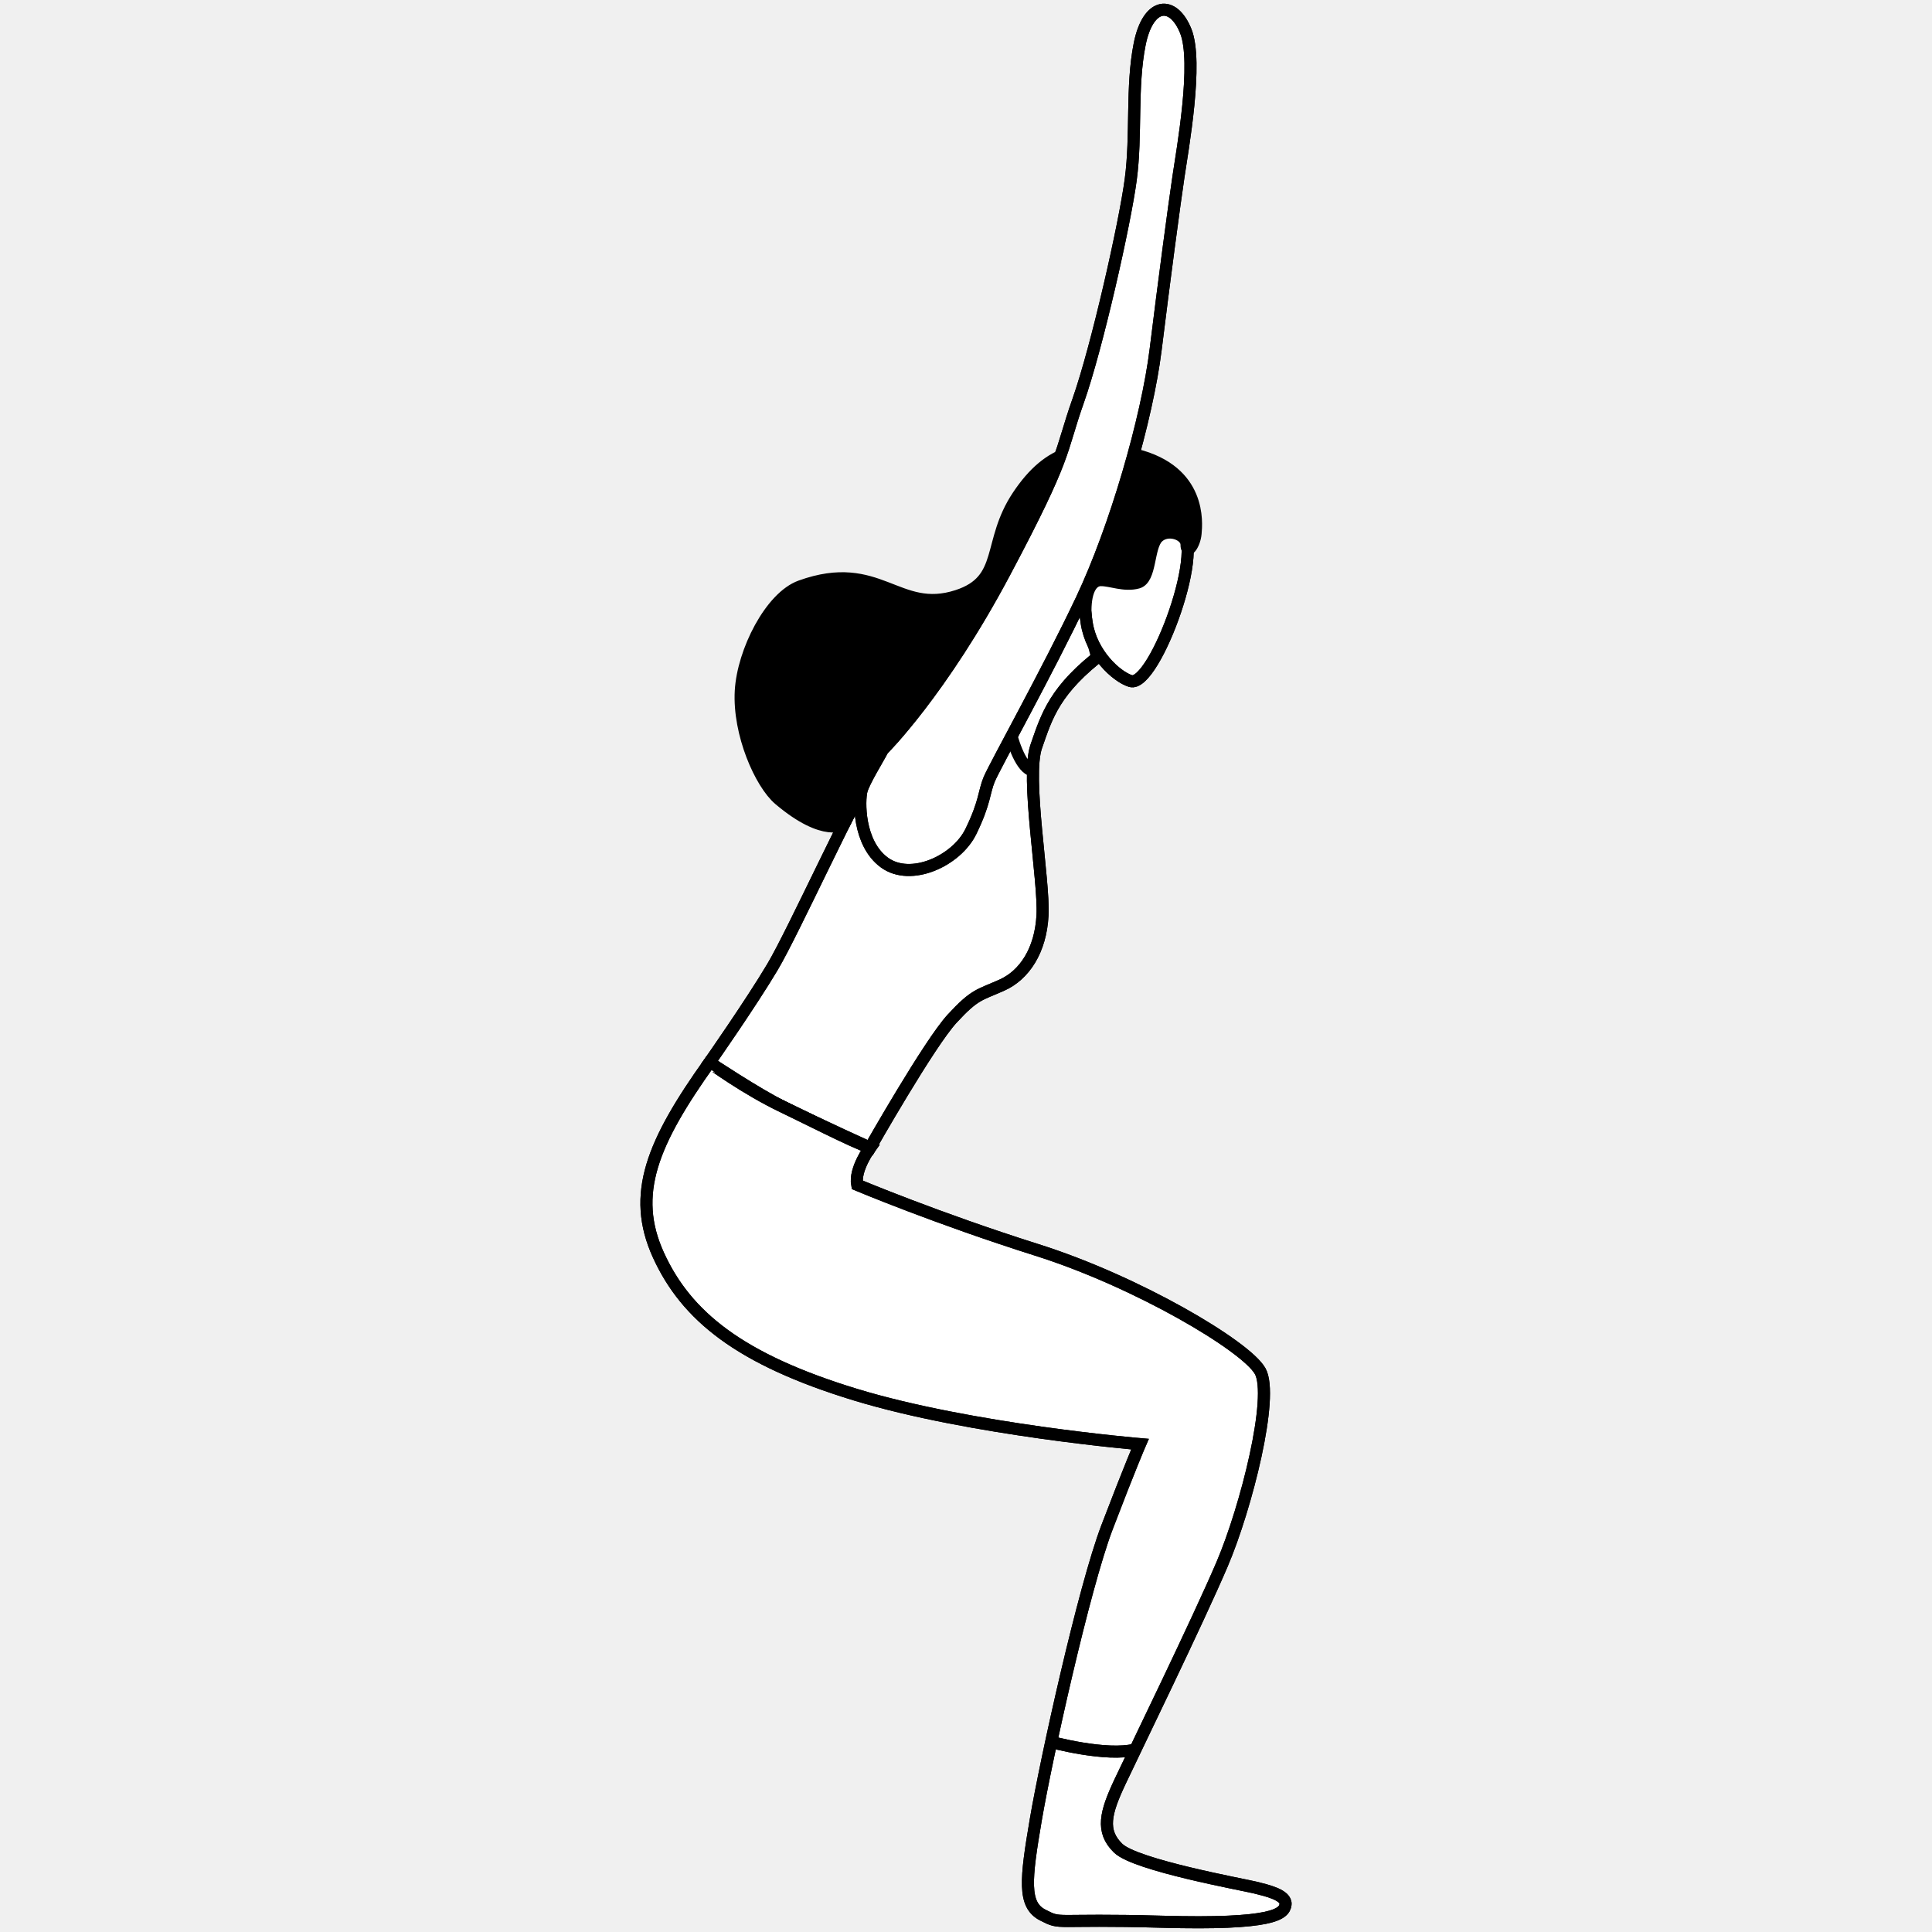
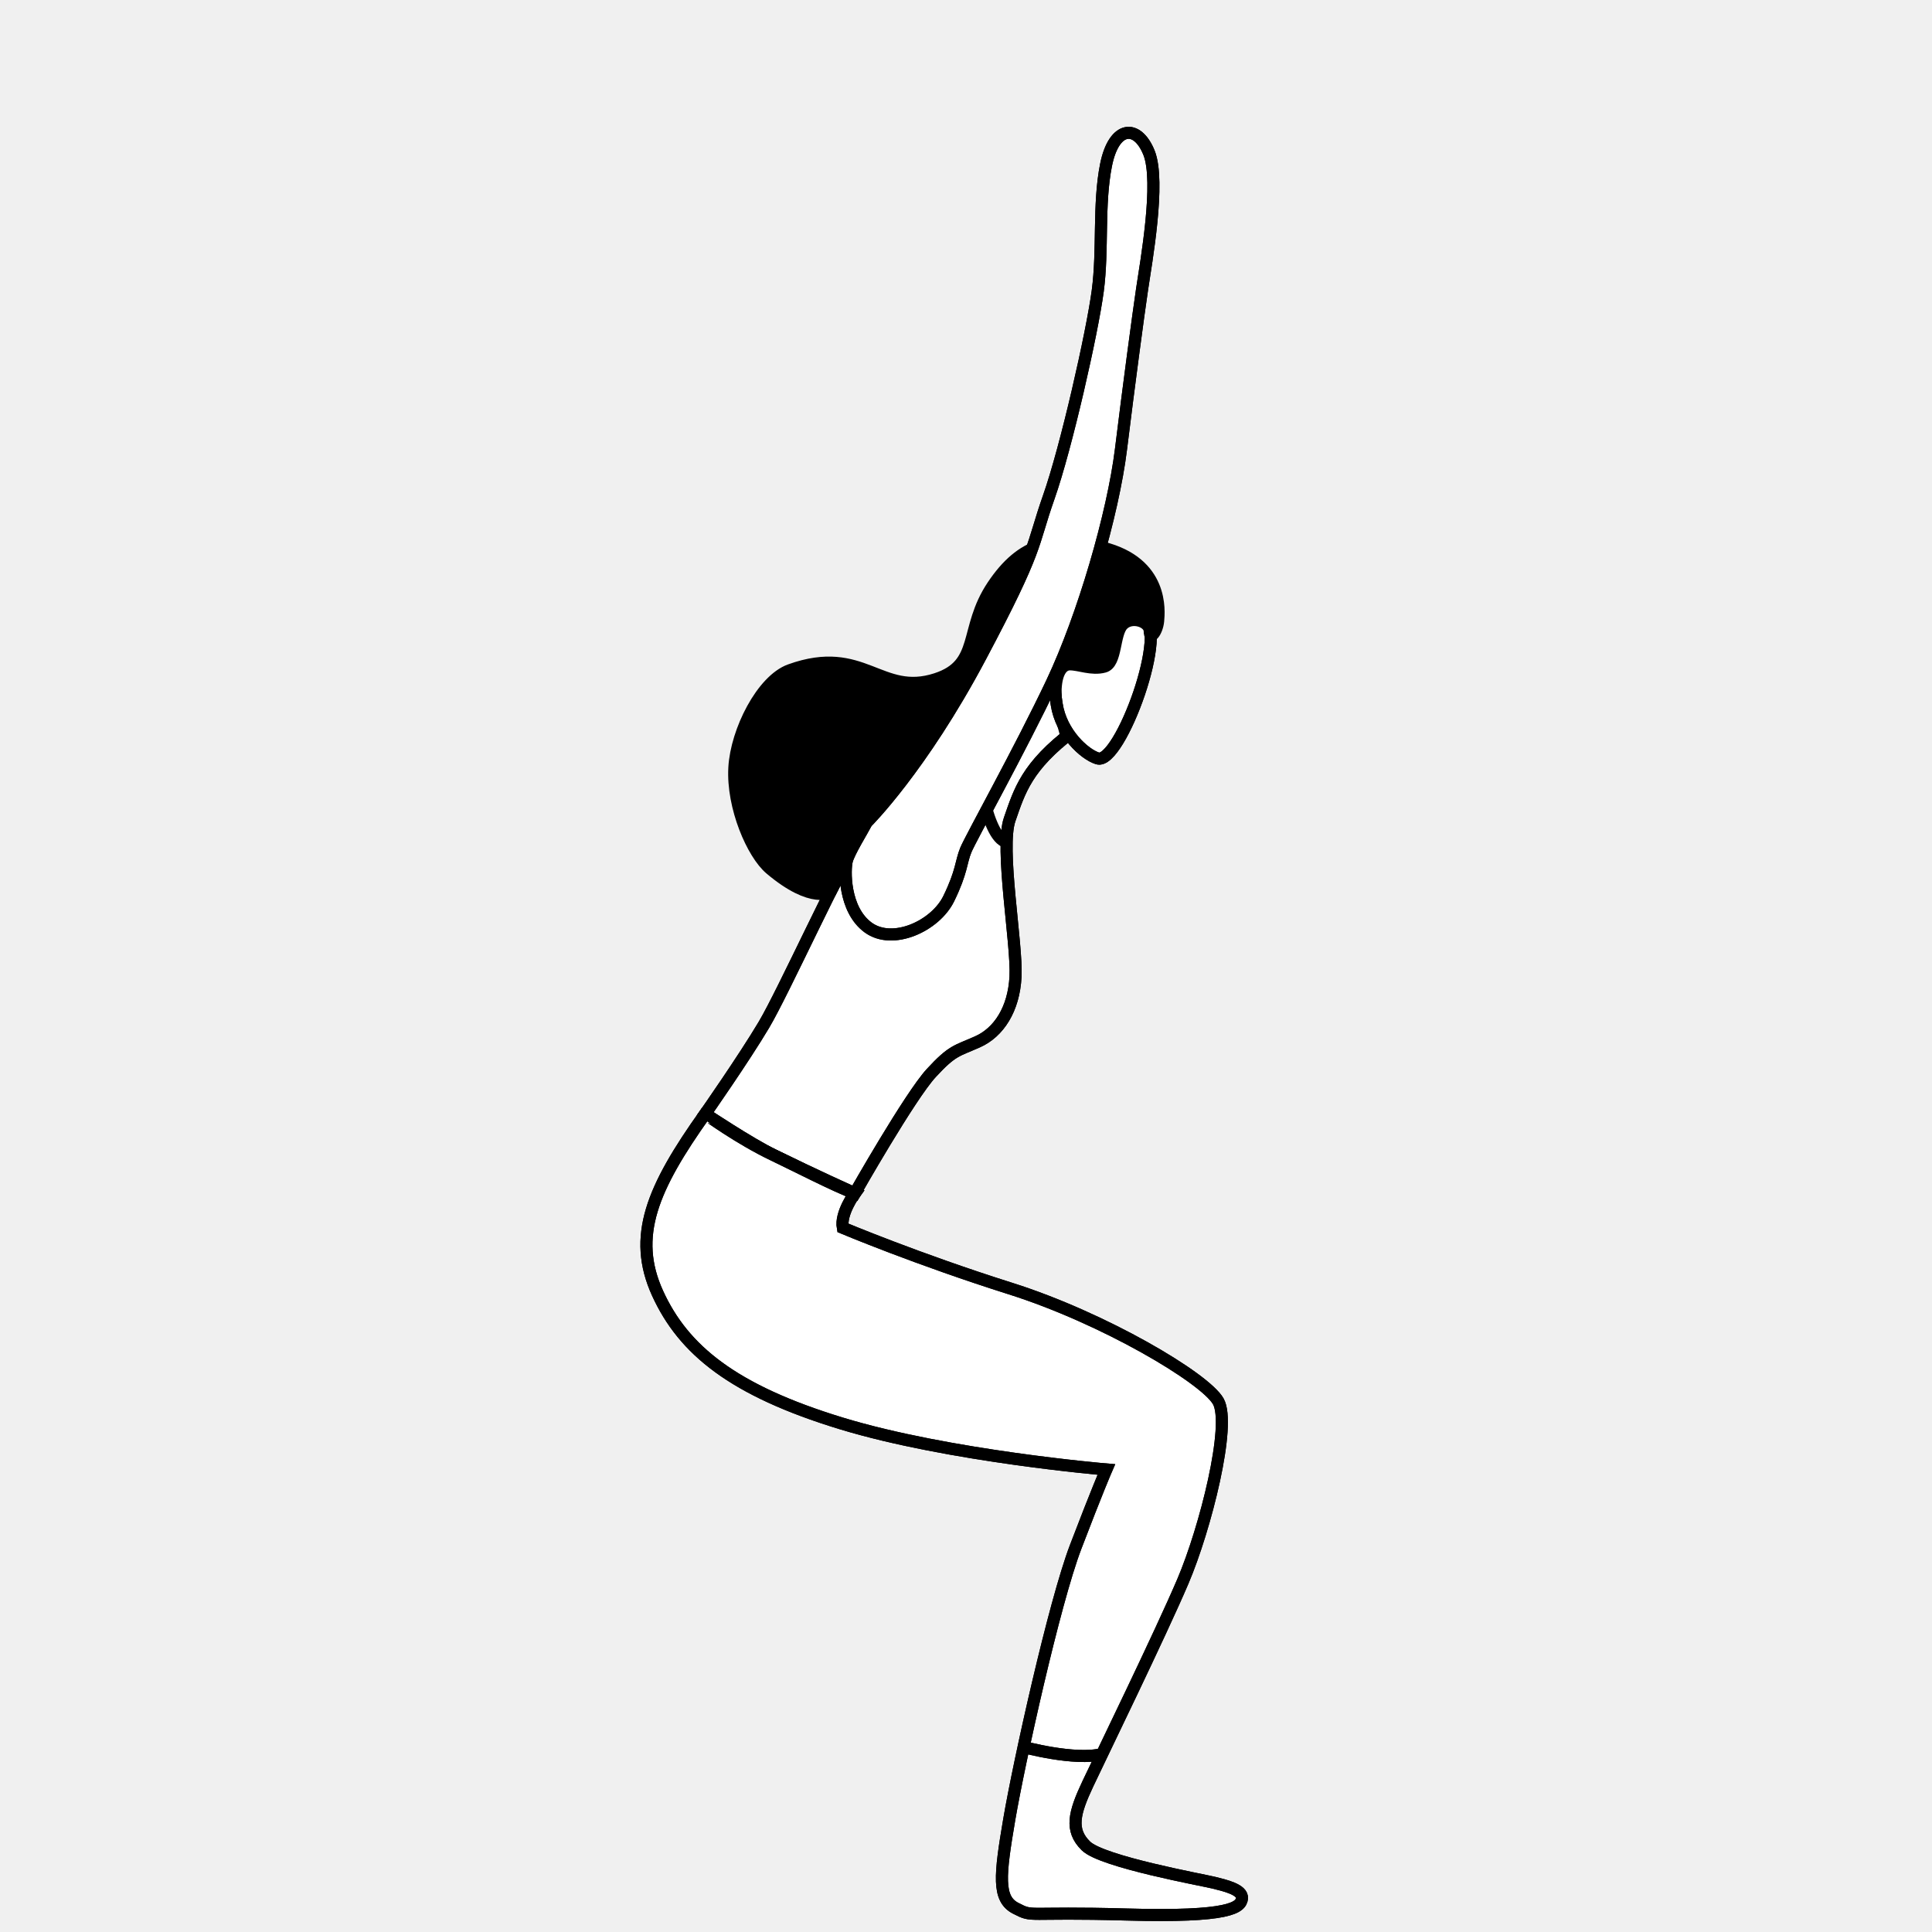
<svg xmlns="http://www.w3.org/2000/svg" width="800" height="800" viewBox="0 0 800 800" fill="none">
  <g clip-path="url(#clip0_298_12113)">
-     <path d="M324.22 458.315C342.068 467.044 360.273 475.259 360.273 475.259C360.273 475.259 384.807 432.05 394.255 421.806C403.701 411.568 405.414 412.131 414.821 407.94C424.231 403.747 430.924 393.519 431.681 378.996C432.44 364.472 424.651 321.886 429.084 309.106C433.517 296.326 436.661 285.516 457.249 269.923L451.715 240.216C451.715 240.216 378.36 289.92 365.528 311.069C352.699 332.217 328.708 385.539 319.852 400.435C310.998 415.331 293.782 439.941 293.782 439.941C293.782 439.941 313.69 453.168 324.22 458.315Z" fill="white" stroke="black" stroke-width="5" stroke-miterlimit="10" />
-     <path d="M324.22 458.315C342.068 467.044 360.273 475.259 360.273 475.259C360.273 475.259 384.807 432.05 394.255 421.806C403.701 411.568 405.414 412.131 414.821 407.94C424.231 403.747 430.924 393.519 431.681 378.996C432.44 364.472 424.651 321.886 429.084 309.106C433.517 296.326 436.661 285.516 457.249 269.923L451.715 240.216C451.715 240.216 378.36 289.92 365.528 311.069C352.699 332.217 328.708 385.539 319.852 400.435C310.998 415.331 293.782 439.941 293.782 439.941C293.782 439.941 313.69 453.168 324.22 458.315Z" stroke="black" stroke-width="5" stroke-miterlimit="10" />
-     <path d="M449.117 247.543C448.394 240.656 451.555 236.326 453.496 228.96C456.566 217.261 475.039 214.768 487.942 218.811C500.838 222.855 478.044 285.112 468.136 282.006C462.269 280.168 451.931 270.751 449.974 257.916C448.848 250.535 449.117 247.543 449.117 247.543Z" fill="white" stroke="black" stroke-width="5" stroke-miterlimit="10" />
-     <path d="M449.117 247.543C448.394 240.656 451.555 236.326 453.496 228.96C456.566 217.261 475.039 214.768 487.942 218.811C500.838 222.855 478.044 285.112 468.136 282.006C462.269 280.168 451.931 270.751 449.974 257.916C448.848 250.535 449.117 247.543 449.117 247.543Z" stroke="black" stroke-width="5" stroke-miterlimit="10" />
-     <path d="M414.585 283.978C414.585 283.978 418.859 319.274 428.541 319.274" stroke="black" stroke-width="5" stroke-miterlimit="10" />
-     <path d="M324.22 458.315C333.118 462.545 352.418 472.48 360.273 475.259C360.273 475.259 353.708 484.146 354.942 490.598C354.942 490.598 387.995 504.501 429.413 517.587C470.832 530.673 515.851 557.298 521.775 567.695C527.697 578.088 516.065 624.234 506.048 647.702C496.032 671.171 469.883 724.809 463.818 737.684C457.754 750.555 455.727 758.223 463.009 765.301C470.293 772.376 515.093 780.423 519.777 781.603C524.461 782.782 532.789 784.615 532.306 788.618C531.824 792.62 527.141 797.04 481.095 795.746C435.053 794.453 439.918 797.162 431.748 792.961C423.578 788.767 424.65 778.403 428.922 753.378C433.193 728.353 448.815 657.51 458.424 632.346C468.04 607.18 472.05 597.988 472.05 597.988C472.05 597.988 402.119 592.107 354.218 577.496C306.318 562.881 284.145 544.937 272.637 519.692C261.129 494.447 270.22 473.036 293.783 439.939C293.784 439.939 308.777 450.971 324.22 458.315Z" fill="white" stroke="black" stroke-width="5" stroke-miterlimit="10" />
-     <path d="M324.22 458.315C333.118 462.545 352.418 472.48 360.273 475.259C360.273 475.259 353.708 484.146 354.942 490.598C354.942 490.598 387.995 504.501 429.413 517.587C470.832 530.673 515.851 557.298 521.775 567.695C527.697 578.088 516.065 624.234 506.048 647.702C496.032 671.171 469.883 724.809 463.818 737.684C457.754 750.555 455.727 758.223 463.009 765.301C470.293 772.376 515.093 780.423 519.777 781.603C524.461 782.782 532.789 784.615 532.306 788.618C531.824 792.62 527.141 797.04 481.095 795.746C435.053 794.453 439.918 797.162 431.748 792.961C423.578 788.767 424.65 778.403 428.922 753.378C433.193 728.353 448.815 657.51 458.424 632.346C468.04 607.18 472.05 597.988 472.05 597.988C472.05 597.988 402.119 592.107 354.218 577.496C306.318 562.881 284.145 544.937 272.637 519.692C261.129 494.447 270.22 473.036 293.783 439.939C293.784 439.939 308.777 450.971 324.22 458.315Z" stroke="black" stroke-width="5" stroke-miterlimit="10" />
-     <path d="M434.596 721.151C434.596 721.151 458.227 727.634 470.313 724.402Z" fill="white" />
-     <path d="M434.596 721.151C434.596 721.151 458.227 727.634 470.313 724.402" stroke="black" stroke-width="5" stroke-miterlimit="10" />
-     <path d="M434.596 721.151C434.596 721.151 458.227 727.634 470.313 724.402" stroke="black" stroke-width="5" stroke-miterlimit="10" />
-     <path d="M449.483 254.277C449.191 245.403 451.658 240.278 455.787 240.216C459.912 240.155 465.562 242.762 471.103 241.242C476.642 239.723 475.284 226.688 479.302 222.557C483.323 218.43 491.318 221.148 491.312 225.49C491.306 229.836 494.62 225.736 495.059 220.927C495.466 216.521 497.443 195.126 470.403 188.34C448.562 182.861 434.478 185.953 421.559 205.286C408.641 224.622 416.456 240.206 396.403 246.741C371.597 254.819 364.102 231.03 331.516 242.762C319.066 247.247 307.675 269.753 306.749 286.103C305.756 303.67 314.867 324.442 322.717 331.074C341.617 347.042 349.534 341.169 349.534 341.169L365.53 310.44C365.53 310.44 421.45 264.964 434.656 256.615C447.864 248.264 449.483 254.277 449.483 254.277Z" fill="black" stroke="black" stroke-width="5" stroke-miterlimit="10" />
-     <path d="M365.53 310.438C363.575 314.226 357.785 323.455 356.742 327.368C355.7 331.281 355.235 349.098 366.187 357.141C377.143 365.184 396.1 356.44 402.012 344.324C407.919 332.213 407.387 328.124 409.589 322.758C411.793 317.391 433.907 277.779 447.863 248.265C461.817 218.75 475.003 173.356 478.539 144.679C482.075 116.002 486.199 85.15 487.941 73.418C489.676 61.687 496.169 25.735 490.996 12.86C485.82 -0.01 475.426 0.652 471.907 18.325C468.387 35.998 470.67 55.876 468.221 74.29C465.781 92.7 454.262 143.807 446.443 165.966C438.622 188.126 442.318 187.518 416.029 237.007C389.742 286.496 365.53 310.438 365.53 310.438Z" fill="white" stroke="black" stroke-width="5" stroke-miterlimit="10" />
-     <path d="M365.53 310.438C363.575 314.226 357.785 323.455 356.742 327.368C355.7 331.281 355.235 349.098 366.187 357.141C377.143 365.184 396.1 356.44 402.012 344.324C407.919 332.213 407.387 328.124 409.589 322.758C411.793 317.391 433.907 277.779 447.863 248.265C461.817 218.75 475.003 173.356 478.539 144.679C482.075 116.002 486.199 85.15 487.941 73.418C489.676 61.687 496.169 25.735 490.996 12.86C485.82 -0.01 475.426 0.652 471.907 18.325C468.387 35.998 470.67 55.876 468.221 74.29C465.781 92.7 454.262 143.807 446.443 165.966C438.622 188.126 442.318 187.518 416.029 237.007C389.742 286.496 365.53 310.438 365.53 310.438Z" stroke="black" stroke-width="5" stroke-miterlimit="10" />
+     <path d="M320.366 478.329C336.997 486.463 353.961 494.118 353.961 494.118C353.961 494.118 376.823 453.854 385.627 444.308C394.429 434.768 396.026 435.293 404.792 431.387C413.56 427.48 419.797 417.949 420.502 404.416C421.21 390.882 413.952 351.198 418.082 339.289C422.213 327.38 425.143 317.307 444.328 302.777L439.171 275.095C439.171 275.095 370.816 321.411 358.858 341.119C346.904 360.825 324.548 410.513 316.295 424.394C308.045 438.274 292.002 461.207 292.002 461.207C292.002 461.207 310.553 473.533 320.366 478.329Z" fill="white" stroke="black" stroke-width="5" stroke-miterlimit="10" />
+     <path d="M320.366 478.329C336.997 486.463 353.961 494.118 353.961 494.118C353.961 494.118 376.823 453.854 385.627 444.308C394.429 434.768 396.026 435.293 404.792 431.387C413.56 427.48 419.797 417.949 420.502 404.416C421.21 390.882 413.952 351.198 418.082 339.289C422.213 327.38 425.143 317.307 444.328 302.777L439.171 275.095C439.171 275.095 370.816 321.411 358.858 341.119C346.904 360.825 324.548 410.513 316.295 424.394C308.045 438.274 292.002 461.207 292.002 461.207C292.002 461.207 310.553 473.533 320.366 478.329Z" stroke="black" stroke-width="5" stroke-miterlimit="10" />
+     <path d="M436.75 281.922C436.076 275.505 439.022 271.47 440.831 264.606C443.691 253.704 460.905 251.381 472.929 255.149C484.946 258.917 463.705 316.931 454.473 314.037C449.006 312.324 439.372 303.549 437.549 291.588C436.499 284.71 436.75 281.922 436.75 281.922Z" fill="white" stroke="black" stroke-width="5" stroke-miterlimit="10" />
+     <path d="M436.75 281.922C436.076 275.505 439.022 271.47 440.831 264.606C443.691 253.704 460.905 251.381 472.929 255.149C484.946 258.917 463.705 316.931 454.473 314.037C449.006 312.324 439.372 303.549 437.549 291.588C436.499 284.71 436.75 281.922 436.75 281.922Z" stroke="black" stroke-width="5" stroke-miterlimit="10" />
+     <path d="M404.572 315.874C404.572 315.874 408.555 348.764 417.577 348.764" stroke="black" stroke-width="5" stroke-miterlimit="10" />
+     <path d="M320.366 478.329C328.657 482.27 346.642 491.528 353.962 494.118C353.962 494.118 347.844 502.399 348.994 508.411C348.994 508.411 379.794 521.367 418.389 533.561C456.985 545.755 498.936 570.565 504.456 580.254C509.974 589.938 499.135 632.939 489.801 654.808C480.468 676.677 456.101 726.659 450.449 738.657C444.799 750.651 442.91 757.796 449.695 764.392C456.483 770.984 498.229 778.483 502.594 779.582C506.959 780.681 514.719 782.389 514.269 786.119C513.82 789.849 509.456 793.967 466.549 792.761C423.645 791.557 428.178 794.081 420.565 790.166C412.952 786.258 413.951 776.6 417.932 753.281C421.912 729.962 436.469 663.947 445.423 640.498C454.383 617.048 458.12 608.482 458.12 608.482C458.12 608.482 392.955 603.002 348.319 589.387C303.684 575.768 283.022 559.047 272.298 535.522C261.575 511.998 270.046 492.046 292.003 461.205C292.004 461.205 305.975 471.485 320.366 478.329Z" fill="white" stroke="black" stroke-width="5" stroke-miterlimit="10" />
+     <path d="M320.366 478.329C328.657 482.27 346.642 491.528 353.962 494.118C353.962 494.118 347.844 502.399 348.994 508.411C348.994 508.411 379.794 521.367 418.389 533.561C456.985 545.755 498.936 570.565 504.456 580.254C509.974 589.938 499.135 632.939 489.801 654.808C480.468 676.677 456.101 726.659 450.449 738.657C444.799 750.651 442.91 757.796 449.695 764.392C456.483 770.984 498.229 778.483 502.594 779.582C506.959 780.681 514.719 782.389 514.269 786.119C513.82 789.849 509.456 793.967 466.549 792.761C423.645 791.557 428.178 794.081 420.565 790.166C412.952 786.258 413.951 776.6 417.932 753.281C421.912 729.962 436.469 663.947 445.423 640.498C454.383 617.048 458.12 608.482 458.12 608.482C458.12 608.482 392.955 603.002 348.319 589.387C303.684 575.768 283.022 559.047 272.298 535.522C261.575 511.998 270.046 492.046 292.003 461.205C292.004 461.205 305.975 471.485 320.366 478.329Z" stroke="black" stroke-width="5" stroke-miterlimit="10" />
+     <path d="M423.219 723.251C423.219 723.251 445.239 729.292 456.501 726.28Z" fill="white" />
+     <path d="M423.219 723.251C423.219 723.251 445.239 729.292 456.501 726.28" stroke="black" stroke-width="5" stroke-miterlimit="10" />
+     <path d="M423.219 723.251C423.219 723.251 445.239 729.292 456.501 726.28" stroke="black" stroke-width="5" stroke-miterlimit="10" />
+     <path d="M437.091 288.197C436.819 279.928 439.118 275.152 442.966 275.094C446.81 275.038 452.074 277.467 457.238 276.051C462.399 274.635 461.134 262.489 464.878 258.639C468.625 254.793 476.075 257.326 476.069 261.372C476.064 265.422 479.152 261.601 479.561 257.12C479.94 253.014 481.783 233.078 456.586 226.754C436.233 221.649 423.109 224.53 411.071 242.545C399.033 260.563 406.315 275.085 387.629 281.175C364.514 288.702 357.53 266.535 327.165 277.467C315.563 281.646 304.949 302.618 304.086 317.854C303.16 334.224 311.65 353.58 318.965 359.76C336.577 374.64 343.955 369.167 343.955 369.167L358.86 340.532C358.86 340.532 410.969 298.156 423.275 290.376C435.583 282.594 437.091 288.197 437.091 288.197Z" fill="black" stroke="black" stroke-width="5" stroke-miterlimit="10" />
+     <path d="M358.86 340.531C357.039 344.06 351.643 352.66 350.671 356.307C349.7 359.953 349.267 376.556 359.473 384.05C369.682 391.545 387.347 383.397 392.856 372.107C398.36 360.822 397.865 357.011 399.916 352.011C401.97 347.01 422.577 310.098 435.582 282.595C448.585 255.092 460.872 212.792 464.167 186.069C467.462 159.347 471.305 130.597 472.928 119.665C474.545 108.734 480.595 75.232 475.775 63.234C470.952 51.242 461.266 51.859 457.987 68.327C454.707 84.796 456.834 103.319 454.552 120.478C452.279 137.633 441.545 185.257 434.259 205.905C426.971 226.555 430.415 225.988 405.918 272.104C381.422 318.22 358.86 340.531 358.86 340.531Z" fill="white" stroke="black" stroke-width="5" stroke-miterlimit="10" />
+     <path d="M358.86 340.531C357.039 344.06 351.643 352.66 350.671 356.307C349.7 359.953 349.267 376.556 359.473 384.05C369.682 391.545 387.347 383.397 392.856 372.107C398.36 360.822 397.865 357.011 399.916 352.011C401.97 347.01 422.577 310.098 435.582 282.595C448.585 255.092 460.872 212.792 464.167 186.069C467.462 159.347 471.305 130.597 472.928 119.665C474.545 108.734 480.595 75.232 475.775 63.234C470.952 51.242 461.266 51.859 457.987 68.327C454.707 84.796 456.834 103.319 454.552 120.478C452.279 137.633 441.545 185.257 434.259 205.905C426.971 226.555 430.415 225.988 405.918 272.104C381.422 318.22 358.86 340.531 358.86 340.531Z" stroke="black" stroke-width="5" stroke-miterlimit="10" />
  </g>
  <defs>
    <clipPath id="clip0_298_12113">
      <rect width="800" height="800" fill="white" />
    </clipPath>
  </defs>
</svg>
